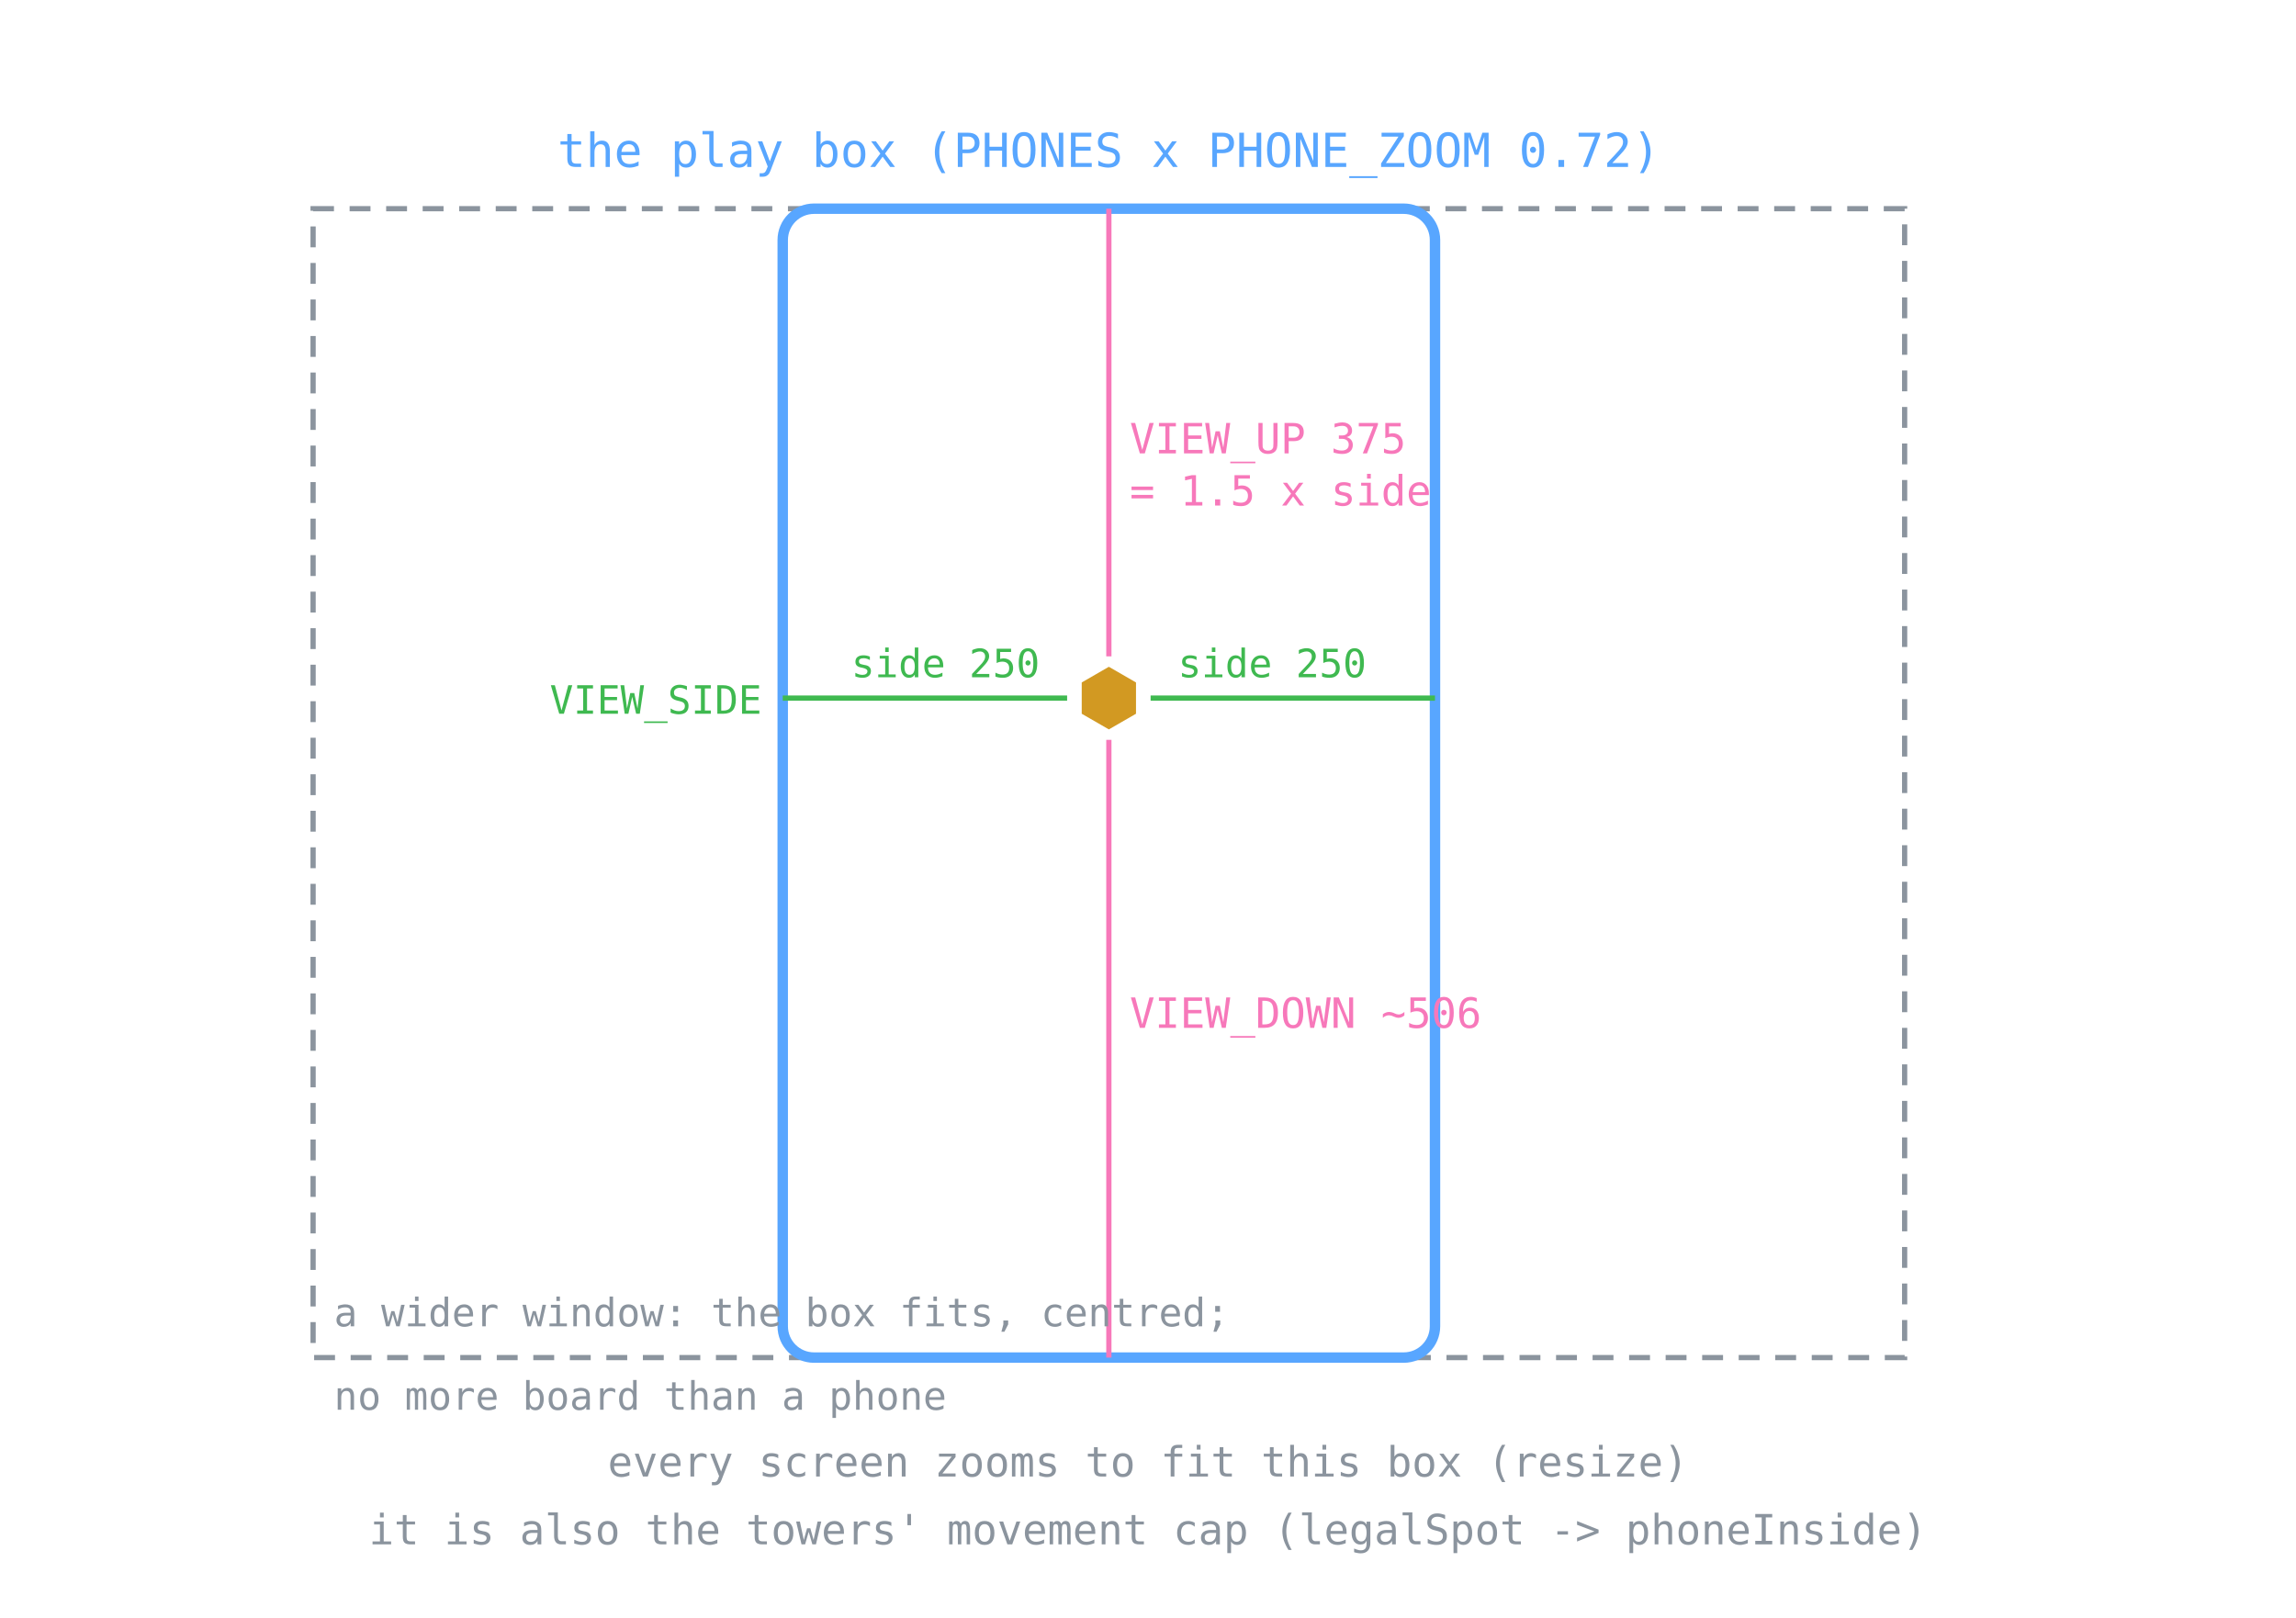
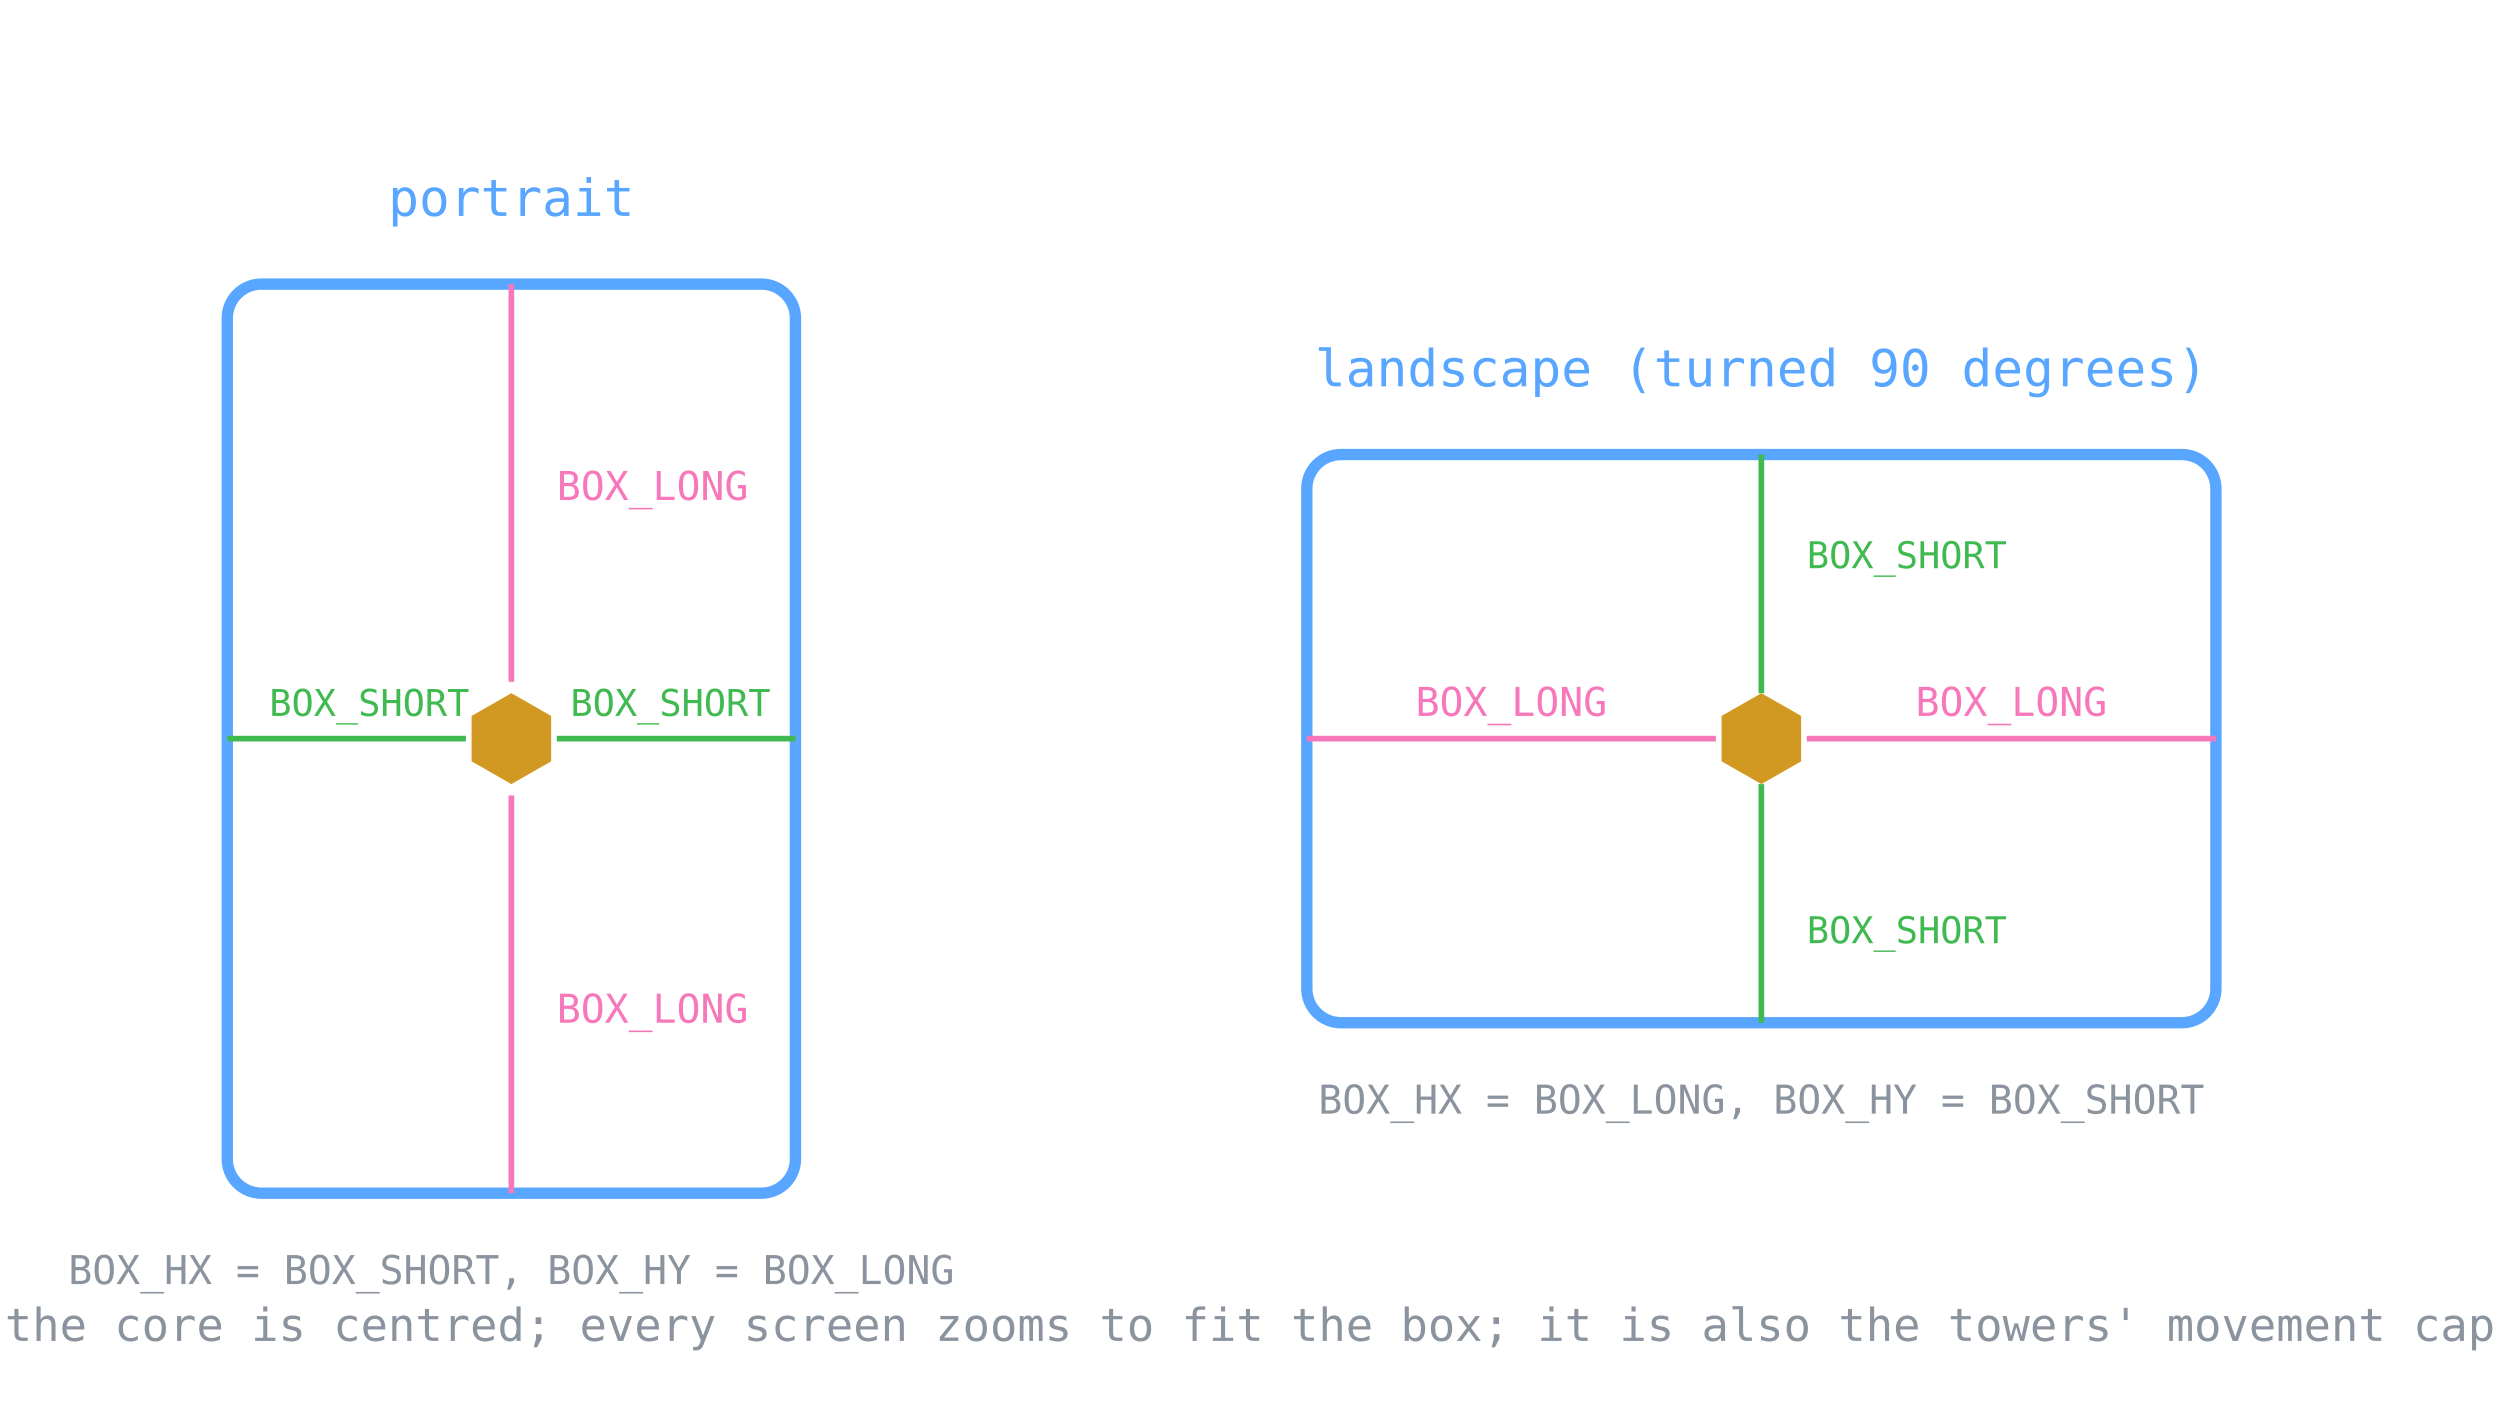
- <svg xmlns="http://www.w3.org/2000/svg" viewBox="0 0 440 310" width="440" height="310">
-   <rect x="60.0" y="40.0" width="305.0" height="220.2" fill="none" stroke="#8b949e" stroke-dasharray="4 3" />
-   <rect x="150" y="40" width="125.0" height="220.2" rx="6" fill="none" stroke="#58a6ff" stroke-width="2" />
-   <polygon points="212.5,127.8 217.7,130.8 217.7,136.8 212.5,139.8 207.3,136.8 207.3,130.8" fill="#d29922" />
-   <line x1="150" y1="133.8" x2="204.5" y2="133.8" stroke="#3fb950" />
-   <line x1="220.5" y1="133.8" x2="275.0" y2="133.8" stroke="#3fb950" />
-   <line x1="212.5" y1="40" x2="212.5" y2="125.8" stroke="#f778ba" />
-   <line x1="212.5" y1="141.8" x2="212.5" y2="260.2" stroke="#f778ba" />
-   <text x="181.2" y="129.8" font-size="7.5" text-anchor="middle" font-family="ui-monospace, Menlo, Consolas, monospace" fill="#3fb950">side 250</text>
-   <text x="243.8" y="129.8" font-size="7.5" text-anchor="middle" font-family="ui-monospace, Menlo, Consolas, monospace" fill="#3fb950">side 250</text>
-   <text x="146.0" y="136.8" font-size="7.5" text-anchor="end" font-family="ui-monospace, Menlo, Consolas, monospace" fill="#3fb950">VIEW_SIDE</text>
-   <text x="216.5" y="86.9" font-size="8" text-anchor="start" font-family="ui-monospace, Menlo, Consolas, monospace" fill="#f778ba">VIEW_UP 375</text>
-   <text x="216.5" y="96.9" font-size="8" text-anchor="start" font-family="ui-monospace, Menlo, Consolas, monospace" fill="#f778ba">= 1.5 x side</text>
-   <text x="216.5" y="197.0" font-size="8" text-anchor="start" font-family="ui-monospace, Menlo, Consolas, monospace" fill="#f778ba">VIEW_DOWN ~506</text>
-   <text x="64.0" y="254.2" font-size="7.5" text-anchor="start" font-family="ui-monospace, Menlo, Consolas, monospace" fill="#8b949e">a wider window: the box fits, centred;</text>
-   <text x="64.0" y="270.2" font-size="7.5" text-anchor="start" font-family="ui-monospace, Menlo, Consolas, monospace" fill="#8b949e">no more board than a phone</text>
-   <text x="212.5" y="32.0" font-size="9" text-anchor="middle" font-family="ui-monospace, Menlo, Consolas, monospace" fill="#58a6ff">the play box (PHONES x PHONE_ZOOM 0.72)</text>
-   <text x="220.0" y="283.0" font-size="8" text-anchor="middle" font-family="ui-monospace, Menlo, Consolas, monospace" fill="#8b949e">every screen zooms to fit this box (resize)</text>
-   <text x="220.0" y="296.0" font-size="8" text-anchor="middle" font-family="ui-monospace, Menlo, Consolas, monospace" fill="#8b949e">it is also the towers' movement cap (legalSpot -&gt; phoneInside)</text>
+ <svg xmlns="http://www.w3.org/2000/svg" viewBox="0 0 440 250" width="440" height="250">
+   <rect x="40" y="50" width="100" height="160" rx="6" fill="none" stroke="#58a6ff" stroke-width="2" />
+   <polygon points="90,122 97,126 97,134 90,138 83,134 83,126" fill="#d29922" />
+   <line x1="40" y1="130" x2="82" y2="130" stroke="#3fb950" />
+   <line x1="98" y1="130" x2="140" y2="130" stroke="#3fb950" />
+   <line x1="90" y1="50" x2="90" y2="120" stroke="#f778ba" />
+   <line x1="90" y1="140" x2="90" y2="210" stroke="#f778ba" />
+   <text x="65" y="126" font-size="6.5" text-anchor="middle" font-family="ui-monospace, Menlo, Consolas, monospace" fill="#3fb950">BOX_SHORT</text>
+   <text x="118" y="126" font-size="6.5" text-anchor="middle" font-family="ui-monospace, Menlo, Consolas, monospace" fill="#3fb950">BOX_SHORT</text>
+   <text x="98" y="88" font-size="7" text-anchor="start" font-family="ui-monospace, Menlo, Consolas, monospace" fill="#f778ba">BOX_LONG</text>
+   <text x="98" y="180" font-size="7" text-anchor="start" font-family="ui-monospace, Menlo, Consolas, monospace" fill="#f778ba">BOX_LONG</text>
+   <text x="90" y="38" font-size="9" text-anchor="middle" font-family="ui-monospace, Menlo, Consolas, monospace" fill="#58a6ff">portrait</text>
+   <text x="90" y="226" font-size="7" text-anchor="middle" font-family="ui-monospace, Menlo, Consolas, monospace" fill="#8b949e">BOX_HX = BOX_SHORT, BOX_HY = BOX_LONG</text>
+   <rect x="230" y="80" width="160" height="100" rx="6" fill="none" stroke="#58a6ff" stroke-width="2" />
+   <polygon points="310,122 317,126 317,134 310,138 303,134 303,126" fill="#d29922" />
+   <line x1="230" y1="130" x2="302" y2="130" stroke="#f778ba" />
+   <line x1="318" y1="130" x2="390" y2="130" stroke="#f778ba" />
+   <line x1="310" y1="80" x2="310" y2="122" stroke="#3fb950" />
+   <line x1="310" y1="138" x2="310" y2="180" stroke="#3fb950" />
+   <text x="266" y="126" font-size="7" text-anchor="middle" font-family="ui-monospace, Menlo, Consolas, monospace" fill="#f778ba">BOX_LONG</text>
+   <text x="354" y="126" font-size="7" text-anchor="middle" font-family="ui-monospace, Menlo, Consolas, monospace" fill="#f778ba">BOX_LONG</text>
+   <text x="318" y="100" font-size="6.5" text-anchor="start" font-family="ui-monospace, Menlo, Consolas, monospace" fill="#3fb950">BOX_SHORT</text>
+   <text x="318" y="166" font-size="6.5" text-anchor="start" font-family="ui-monospace, Menlo, Consolas, monospace" fill="#3fb950">BOX_SHORT</text>
+   <text x="310" y="68" font-size="9" text-anchor="middle" font-family="ui-monospace, Menlo, Consolas, monospace" fill="#58a6ff">landscape (turned 90 degrees)</text>
+   <text x="310" y="196" font-size="7" text-anchor="middle" font-family="ui-monospace, Menlo, Consolas, monospace" fill="#8b949e">BOX_HX = BOX_LONG, BOX_HY = BOX_SHORT</text>
+   <text x="220" y="236" font-size="8" text-anchor="middle" font-family="ui-monospace, Menlo, Consolas, monospace" fill="#8b949e">the core is centred; every screen zooms to fit the box; it is also the towers' movement cap</text>
</svg>
